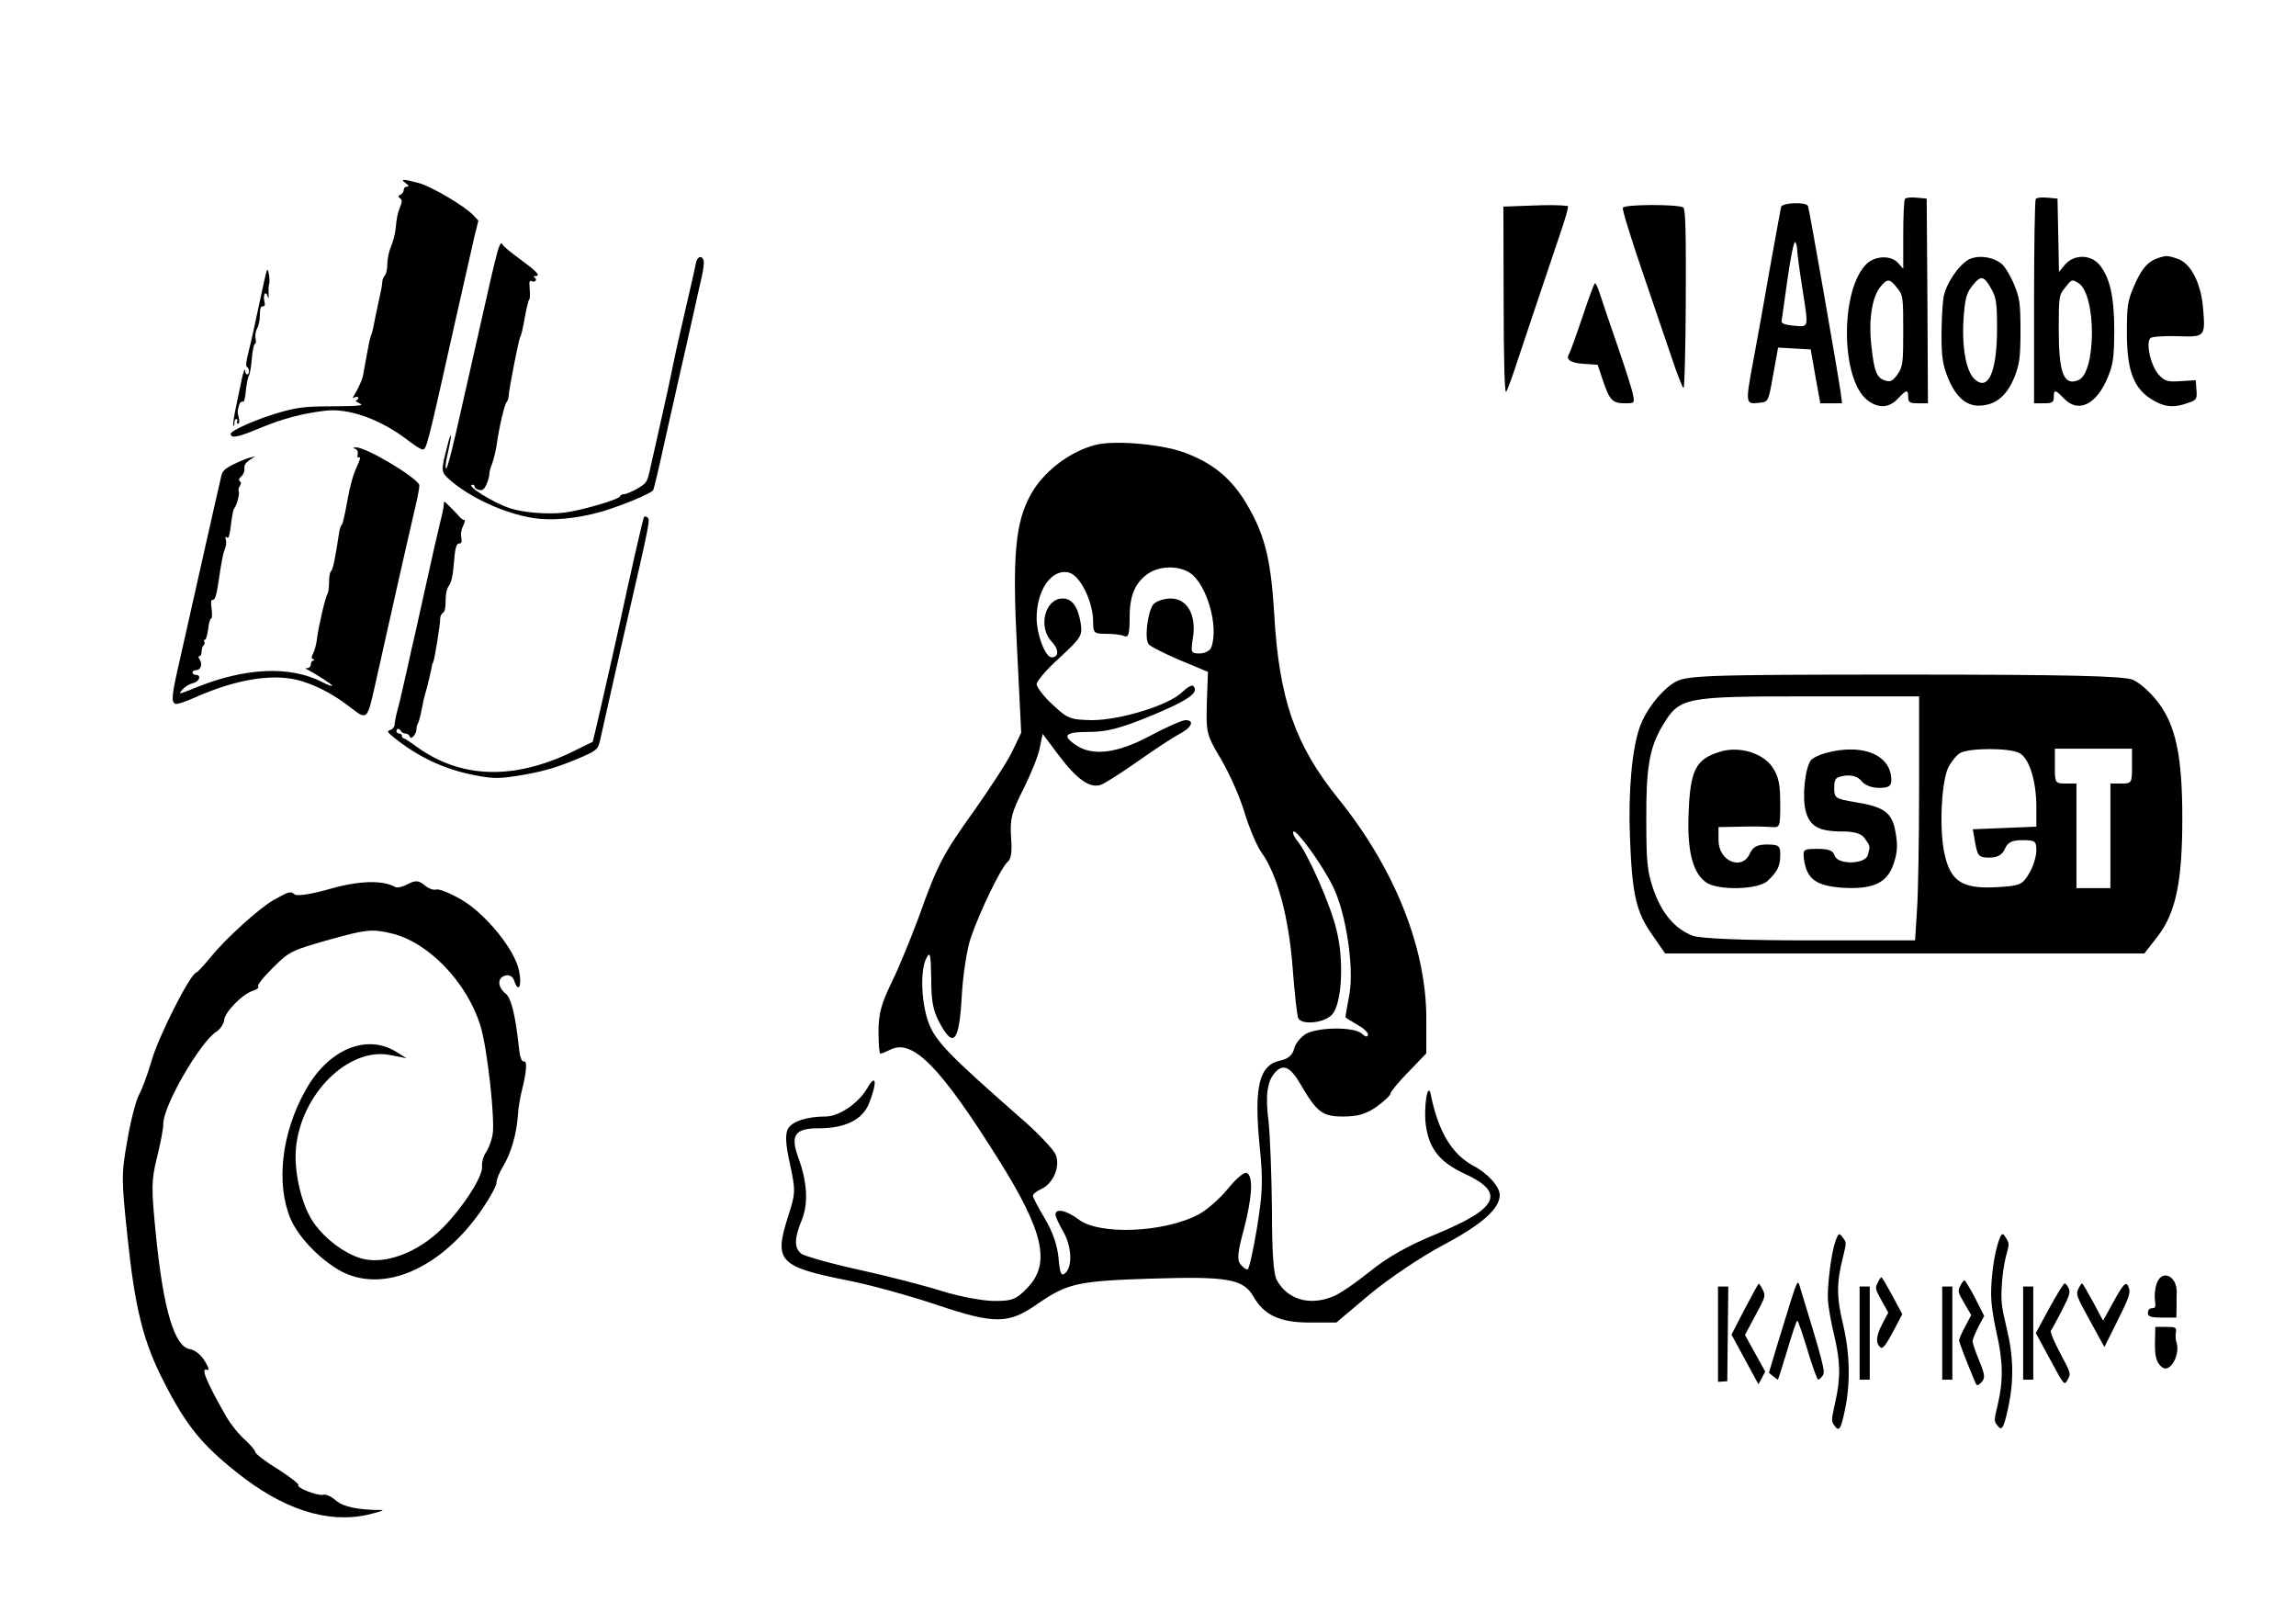
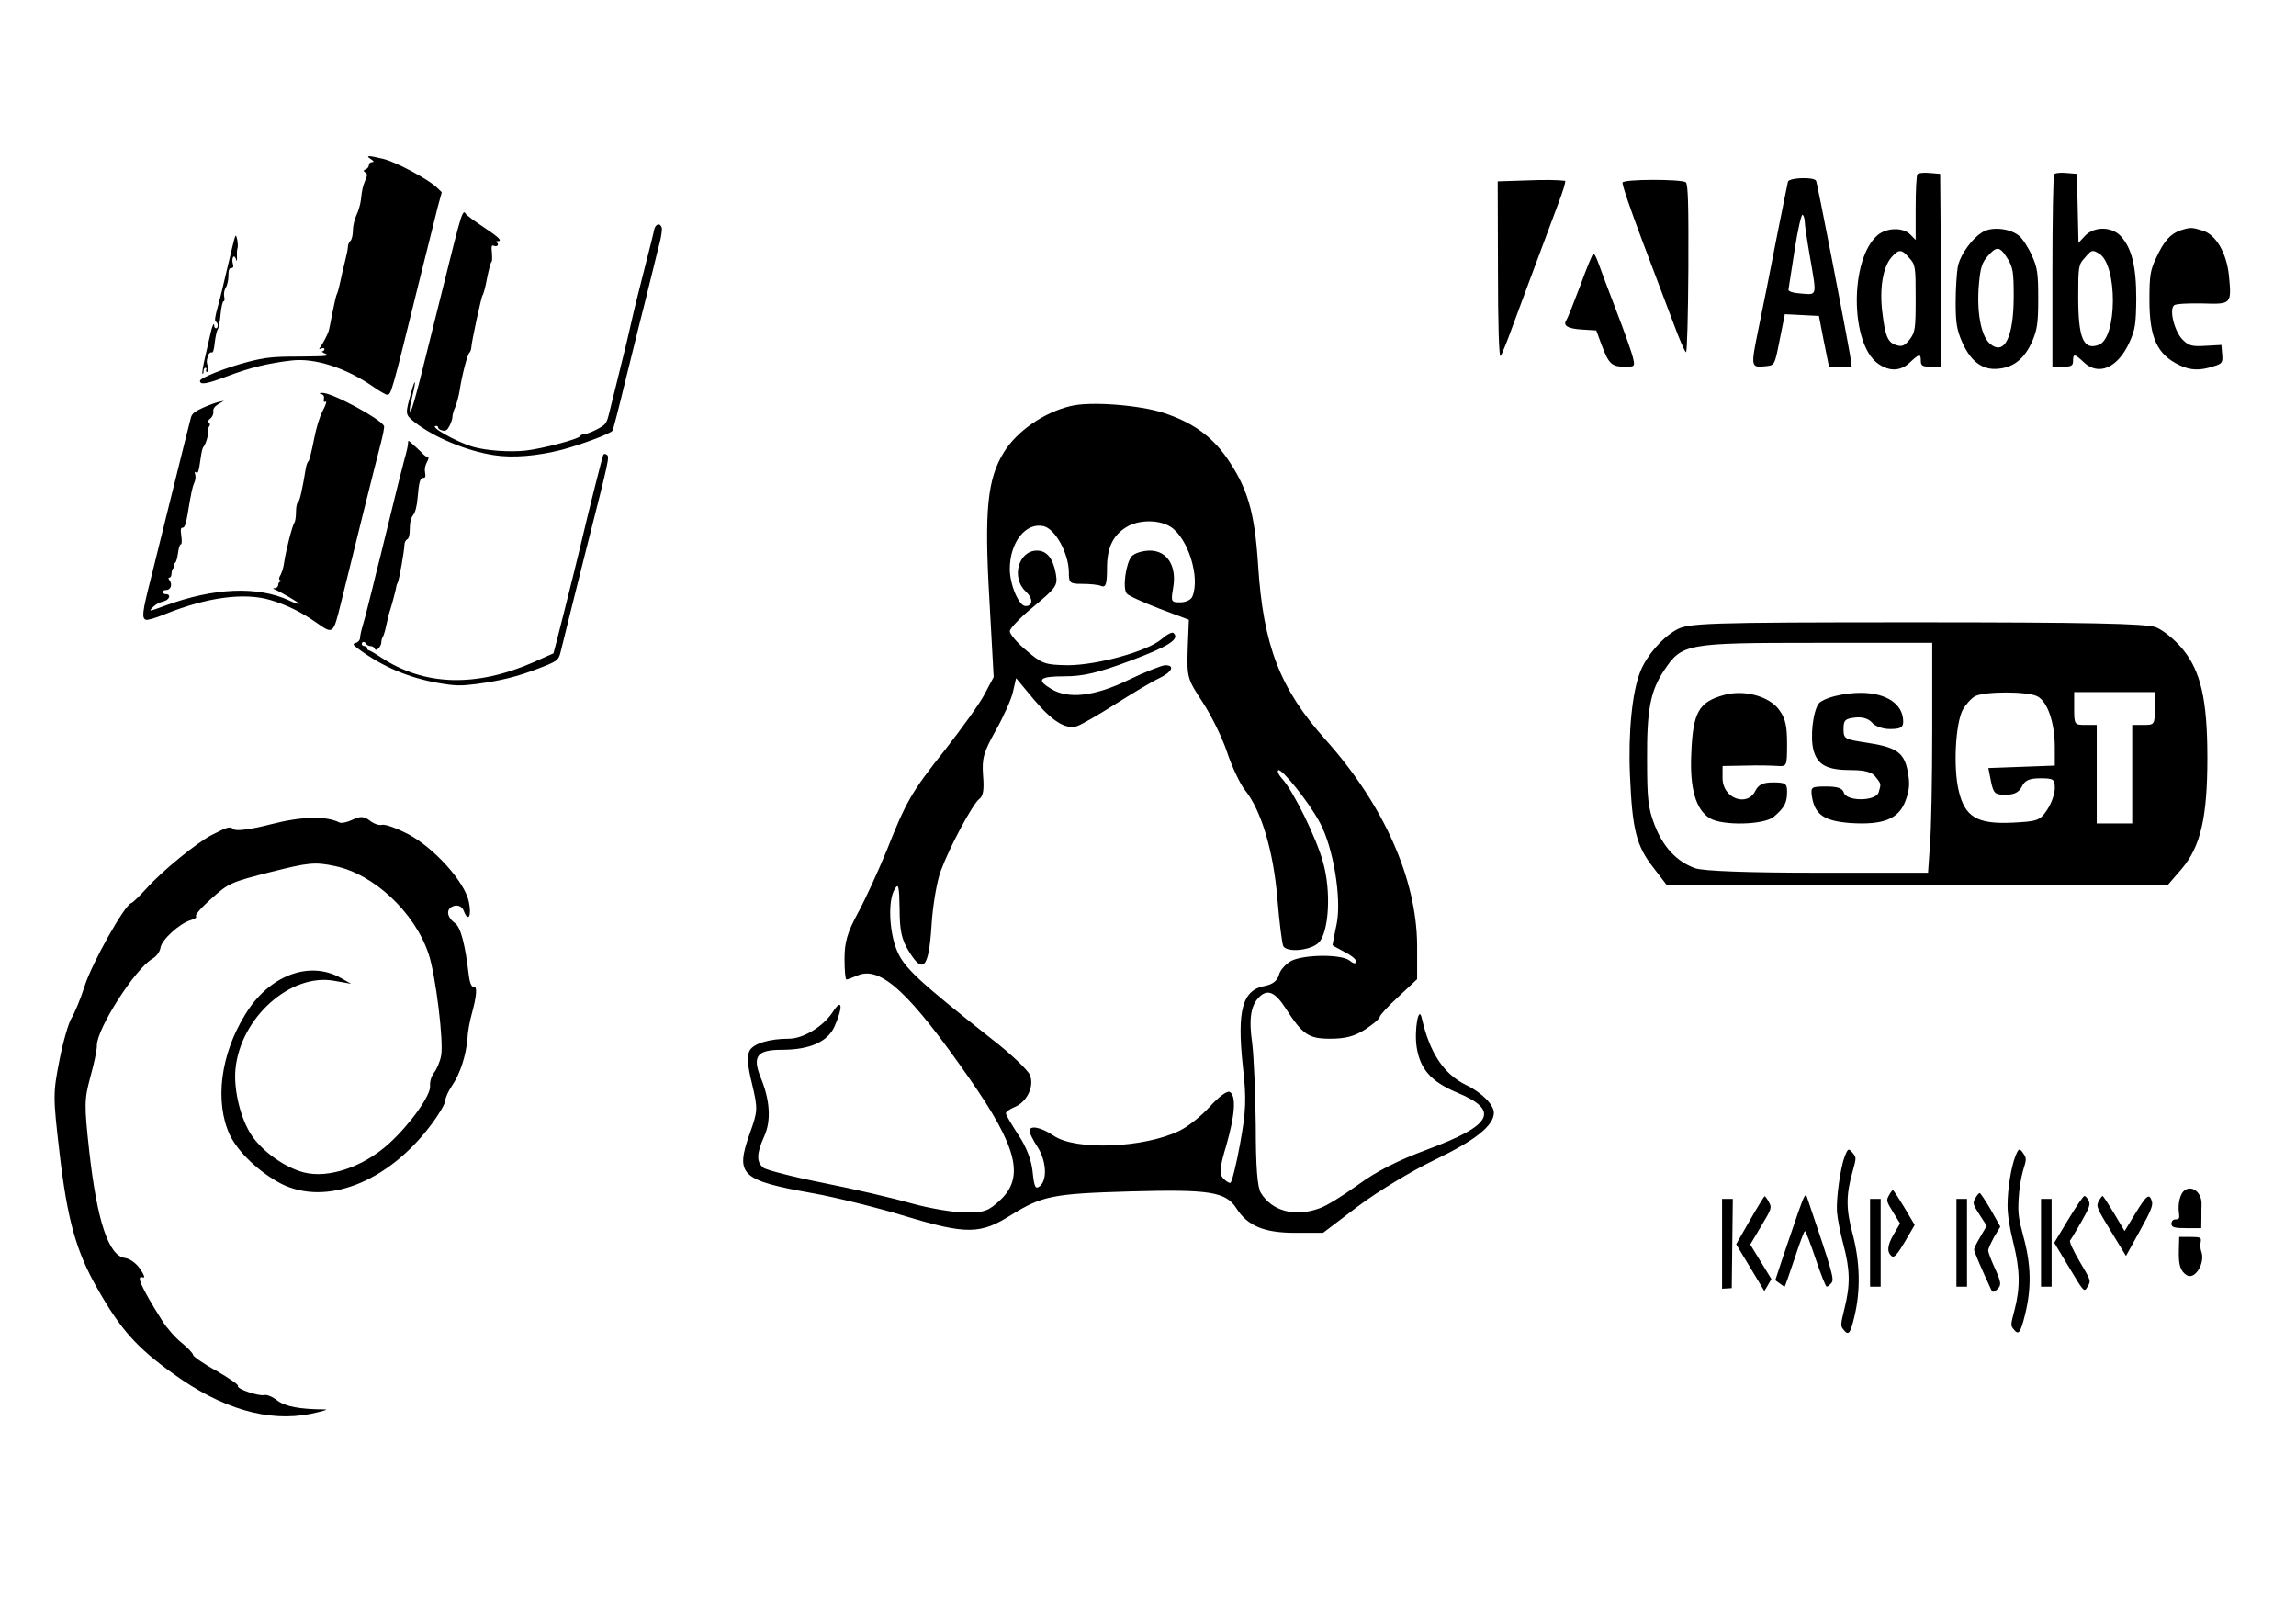
- <svg xmlns="http://www.w3.org/2000/svg" id="svg44" width="297mm" height="210mm" enable-background="new" version="1.0" viewBox="0 0 2884.9 595.28">
-   <g id="adobe" transform="matrix(.31013 0 0 -.3867 -230.17 1252)">
+ <svg xmlns="http://www.w3.org/2000/svg" id="svg44" width="297mm" height="210mm" style="enable-background:new" version="1.0" viewBox=".1 0 500 353.54">
+   <g id="adobe" transform="matrix(.056187 0 0 -.063152 -57.679 319.52)">
    <path id="path2" transform="matrix(7.5,0,0,-7.5,0,5830)" d="m1132.2 182.13c-2.106-0.013-3.782 0.237-4.182 0.637-0.533 0.533-0.933 7.602-0.933 15.602v14.666l-2.799-2.533c-3.733-3.333-12.001-3.201-16.801 0.266-14.533 10.933-14.399 50.134 0.268 59.201 5.867 3.6 11.598 3.465 16.398-0.668 4.8-4 5.601-4.133 5.601-0.666 0 2.267 0.932 2.666 5.332 2.666h5.334l-0.268-44.398-0.399-44.268-5.334-0.4c-0.767-0.067-1.517-0.099-2.219-0.104zm70.666 0c-2.106-0.013-3.782 0.237-4.182 0.637-0.533 0.533-0.932 20.667-0.932 44.801v43.732h5.332c4.4 0 5.334-0.399 5.334-2.666 0-3.467 0.8-3.334 5.6 0.666 7.6 6.4 17.6 2.535 23.6-9.332 2.933-5.733 3.333-8.4 3.467-20 0-14.933-2.4-23.334-8.133-28.801-4.8-4.4-13.6-4.4-18.4 0l-3.332 3.201-0.801-31.734-5.334-0.4c-0.767-0.067-1.517-0.099-2.219-0.104zm-134.66 2.504c-3.417 0.1-6.784 0.666-7.117 1.6-0.267 0.933-2.933 12.8-6 26.4-2.933 13.6-7.066 32-9.199 41.066-4.133 18-4.133 18.134 4 17.334 4.267-0.4 4.4-0.533 6.934-12.133l2.666-11.734 8.801 0.4 8.799 0.4 2.533 11.6 2.668 11.732h11.732l-0.799-5.066c-2-10.667-16.935-79.334-17.602-80.4-0.533-0.933-3.999-1.299-7.416-1.199zm-77 0.783c-7.783 0.017-15.317 0.417-15.584 1.217-0.4 0.8 4.268 12.799 10.135 26.666 6 14 13.199 31.201 16.266 38.268 2.933 7.2 5.867 13.066 6.4 13.066 0.533 0 1.066-17.333 1.199-38.533 0.133-28.933-0.132-38.8-1.332-39.6-1.267-0.733-9.301-1.101-17.084-1.084zm-53.166 0.051c-3.283-0.033-7.485 0.032-13.352 0.232l-13.6 0.4 0.135 40.801c0 24.8 0.532 40.267 1.332 39.467 0.667-0.667 3.468-6.801 6.268-13.734 4.667-11.333 8.133-19.467 23.6-56.4 2.4-5.6 4-10.267 3.467-10.4-2.2-0.2-4.566-0.332-7.85-0.365zm130.65 15.967c0.533 0.4 1.068 1.866 1.068 3.199s1.199 8.533 2.666 16c3.6 18.533 3.866 17.6-4.268 17.066-4.267-0.267-6.932-0.934-6.799-1.867 0.133-0.8 1.599-9.066 3.199-18.266 1.6-9.2 3.466-16.533 4.133-16.133zm200.8 6.115c-1.533-0.017-3 0.351-5.6 1.084-5.2 1.6-8.533 4.933-12.533 12.666-3.067 5.733-3.467 8.267-3.467 19.334 0 17.467 4 25.067 15.6 30 5.733 2.4 10.401 2.533 17.334 0.533 4.667-1.2 5.066-1.733 4.666-5.6l-0.4-4.268-8.133 0.4c-6.933 0.4-8.666 6.5e-4 -11.732-2.666-4.4-3.733-7.335-14.133-4.535-16 0.933-0.667 7.601-0.934 14.668-0.801 14.933 0.4 15.066 0.4 13.6-12.934-1.2-10.267-6.667-18.667-13.467-20.533-2.867-0.8-4.467-1.2-6-1.217zm-100.4 0.336c-2.462-0.02-4.818 0.348-6.668 1.148-5.733 2.667-12.4 10.667-13.6 16.533-0.533 2.8-1.066 10.134-1.066 16.4 0 9.333 0.665 12.533 3.332 18 4.533 9.067 10.667 13.066 18.801 12.266 8-0.667 13.467-4.666 17.467-12.666 2.533-5.333 3.066-8.266 3.066-19.6 0-11.6-0.401-14.267-3.334-19.867-1.867-3.733-4.799-7.733-6.666-9.066-2.833-2-7.229-3.115-11.332-3.148zm0.19 9.232c1.695-0.087 3.218 1.475 5.543 4.85 2.533 3.733 2.934 6.134 2.934 16.934 0 19.067-4.934 27.599-12.4 21.732-4.533-3.6-6.8-14.533-5.6-27.066 0.8-8 1.599-10.134 4.799-13.334 1.983-1.983 3.406-3.048 4.725-3.115zm49.613 1.01c0.764 0.053 1.646 0.472 2.996 1.172 9.6 5.2 9.466 38.933-0.268 42-7.867 2.533-10.533-3.066-10.533-22.133 0-13.733 0.134-14.801 3.334-17.867 2.25-2.333 3.197-3.26 4.471-3.172zm-99.787 0.039c1.317 0.033 2.65 1.066 4.65 3.133 3.2 3.067 3.332 4 3.332 18.533 0 14.133-0.267 15.6-3.067 18.934-2.533 2.8-3.866 3.468-6.666 2.668-4.533-1.067-6-3.867-7.467-14.934-1.6-11.067 0.266-20.933 4.666-25.467 1.933-1.933 3.234-2.901 4.551-2.867zm-158.55 1.133c-0.4 0-3.466 6.534-6.666 14.4-3.333 7.867-6.535 15.067-7.201 16-2.133 2.667 0.401 4.133 8.135 4.533l7.199 0.4 2.934 7.066c3.6 8.4 5.067 9.6 12 9.6 4.933 0 5.066-0.132 4.133-3.732-0.4-2-4.266-11.733-8.533-21.6s-8.534-20-9.467-22.4c-0.933-2.267-2-4.268-2.533-4.268z" style="stroke-width:.133" />
  </g>
-   <g id="eset" transform="matrix(.38773 0 0 -.5474 -1023 1545.7)">
+   <g id="eset" transform="matrix(.070246 0 0 -.089396 -201.32 367.48)">
    <path id="path5" d="m8806.5 2595c-661 0-705.99-1.999-743.99-18.999-44-20-89.995-62.001-110-101-25-49-38.007-147.99-32.007-252.99 7-132 19.997-172 71.997-224l41.998-42.993h1553l43.989 39.99c58 54 79 125 79 270 0 140-19.993 211-76.993 265-23 22-59.998 45.998-82.998 52.998-30 9-218.01 11.997-744.01 11.997zm-311-49.995h362.01v-212.01c0-117-3.002-242.99-7.002-279.99l-6.005-67.998h-341c-215 0-355.99 3.986-380.99 10.986-57 16-99.006 51.011-126.01 106.01-20 41-22.998 63.998-22.998 158-1 121 10.002 167 52.002 217 56 66 66.995 67.998 470 67.998zm802-120h250v-40.005c0-39-0.995-39.99-34.995-39.99h-35.01v-240h-110v240h-34.995c-34 0-35.01 0.99-35.01 39.99zm-211.74-0.996c40.25 0 80.753-3.009 96.753-9.009 32-12 54.99-63.999 54.99-124v-45l-102.99-3.003-103.01-2.988 7.999-32.007c8-30 12.01-33.003 46.01-33.003 26 0 40.995 6.01 49.995 20.01 9 15 22.997 19.995 56.997 19.995 41 0 45-2.009 45-24.009 0-14-10.994-37.998-23.994-52.998-22-26-30.003-27.996-108-30.996-109-4-147 14.003-166 78.003-17 56-10.003 161 11.997 196 10 14 26.995 28.999 38.995 33.999 14.999 6 55.009 9.009 95.258 9.009zm-447.77-0.835c-25.547 0.203-53.732-2.424-83.482-8.174-21-4-43.003-11.992-48.003-16.992-19-19-27.992-83.005-16.992-115 13-36 41.993-48.003 117.99-48.003 40 0 64.004-4.996 74.004-15.996 18-18 18.005-16.998 10.005-37.998-8-22-99.003-22.996-108-0.996-4 11-20.008 15-54.008 15-47 0-49-1.009-45-24.009 9-45 38-59.995 120-64.995 102-5 149.01 9.994 170.01 53.994 13 27 14.002 42.997 7.002 71.997-11 46-35.008 59.005-129.01 70.005-66 8-69.99 9.003-69.99 33.003 0 22 4.991 24.993 35.991 27.993 23 2 42.002-2.997 52.002-11.997 9-9 33.002-15.996 56.001-15.996 33 0 41.001 4.003 41.001 18.003 0 43.5-52.881 69.557-129.52 70.166zm-376.1-0.424c-16.813 0.25-33.63-1.246-49.38-4.746-79-17-96.997-41.998-102-143-5-85 13.997-136 56.997-157 38-19 170-17.001 200 3.999 32 22 40.005 32.996 40.005 60.996 0 19-5.008 22.002-43.007 22.002-31 0-44.99-4.995-54.991-19.995-25-41-102-19-102 30v30l72.993 0.996c39 1 84.005 0 100-0.996 26-1 26.997-0.01 26.997 53.994 0 43-4.998 61.006-22.998 81.006-21.75 25.5-72.184 41.994-122.62 42.744z" />
  </g>
-   <g id="linux-8" transform="matrix(.43785 0 0 -.43301 1087.3 774.47)">
+   <g id="linux-8" transform="matrix(.079326 0 0 -.070715 181.01 241.53)">
    <path id="path4" d="m659.05 2165.4c-73.467-19.356-148.01-77.423-183.67-142.32-45.377-81.978-54.02-178.76-39.975-450.88l11.884-241.38-25.93-54.652c-14.045-29.603-62.663-104.75-106.96-168.51-93.994-132.07-108.04-161.68-162.06-314.25-22.688-61.483-57.261-146.88-77.789-189-29.171-60.345-36.733-89.948-36.733-141.18 0-35.296 2.161-63.76 5.402-63.76 2.161 0 16.206 5.693 30.251 12.524 63.743 30.742 143.69-53.513 308.99-319.94 128.57-207.22 150.18-300.58 83.191-371.18-32.412-34.157-43.216-38.712-95.075-38.712-32.412 0-99.396 12.524-150.18 28.464-49.698 15.94-158.82 44.404-240.93 62.622-82.11 18.217-156.66 39.85-164.22 46.682-19.447 17.079-19.447 43.266 2.161 96.779 19.447 47.82 16.206 110.44-9.724 181.03-23.769 66.037-9.724 85.393 58.341 85.393 76.708 0 126.41 25.049 144.77 72.869 23.769 60.345 20.528 88.809-5.402 43.266-25.93-44.405-81.03-81.978-119.92-81.978-54.02 0-97.236-14.802-108.04-36.434-7.563-15.94-6.482-44.405 6.482-102.47 16.206-77.423 16.206-83.116-6.482-153.71-39.975-127.52-24.849-143.46 173.94-183.31 62.663-12.524 177.18-44.404 253.89-70.592 167.46-56.929 206.36-55.79 289.55 3.416 85.351 59.206 114.52 66.037 327.36 72.869 218.24 6.832 262.54-1.139 291.71-52.375 30.251-53.513 75.628-75.146 160.98-75.146h76.708l96.155 81.978c54.02 45.543 148.01 109.3 209.6 142.32 112.36 60.345 163.14 105.89 163.14 145.74 0 23.91-33.492 62.622-76.708 85.393-61.583 34.157-99.396 99.056-121 204.94-8.643 44.405-21.608-37.573-14.045-89.948 9.724-67.176 39.975-104.75 109.12-137.77 121-55.79 99.396-101.33-81.03-176.48-76.708-31.88-138.29-66.037-189.07-108.16-42.135-34.157-89.673-67.176-106.96-72.869-66.985-27.326-129.65-7.97-159.9 47.82-9.723 17.079-14.045 81.978-14.045 207.22-1.08 100.19-5.402 214.05-9.724 252.76-9.724 76.285-4.322 118.41 20.528 144.6 22.688 23.91 43.216 12.524 71.306-36.434 46.457-80.839 62.663-93.363 122.08-93.363 41.055 0 65.904 6.832 96.155 28.464 21.608 15.94 39.975 33.019 39.975 38.712 0 4.554 22.688 33.019 51.859 62.622l50.779 53.513v104.75c-1.08 203.81-91.834 432.66-251.73 633.05-125.33 157.12-170.7 290.34-184.75 536.27-9.724 167.37-29.171 239.1-87.512 333.6-42.135 66.038-93.994 107.03-170.7 135.49-66.985 25.049-204.19 36.434-256.05 21.633zm274.42-372.31c47.537-35.296 81.03-154.85 59.422-214.05-3.241-10.247-18.367-18.217-33.492-18.217-24.849 0-25.93 2.277-19.447 44.404 10.804 67.176-16.206 115-63.743 115-19.447 0-42.135-7.97-49.698-17.079-16.206-20.494-25.93-97.918-14.045-115 4.322-6.832 45.377-27.326 89.673-46.682l81.03-34.157-3.241-89.948c-2.161-87.67-1.08-92.225 41.055-163.96 23.769-40.989 54.02-109.3 66.985-153.71 12.965-43.266 34.573-95.64 48.618-116.13 45.377-62.622 78.869-189 89.673-335.88 5.402-74.008 12.965-138.91 16.206-145.74 11.884-20.494 76.708-12.524 97.236 11.386 28.09 31.88 34.573 158.26 11.884 247.07-17.286 72.869-82.11 220.88-112.36 257.32-8.643 10.247-14.045 22.772-10.804 26.187 8.643 7.97 86.432-101.33 114.52-161.68 36.734-76.285 59.422-231.13 46.457-308.55-6.482-35.296-11.884-66.037-11.884-68.315 0-1.139 15.126-10.247 32.412-20.494 18.367-10.247 32.412-22.772 32.412-29.603 0-7.97-6.482-7.97-17.286 2.277-22.688 20.494-123.17 19.356-159.9 0-15.126-9.109-31.332-28.464-34.573-43.266-4.322-18.217-17.286-29.603-37.814-34.157-62.663-12.524-77.788-74.008-61.583-245.93 10.804-104.75 8.643-140.04-7.563-241.38-10.804-66.037-22.688-119.55-27.01-119.55s-14.045 6.832-20.528 15.94c-9.723 12.524-7.563 35.296 9.724 99.056 23.769 93.363 28.09 152.57 9.724 165.09-7.563 4.554-30.251-14.802-55.1-45.543-23.769-29.603-61.583-62.622-83.191-74.008-98.316-53.513-286.31-61.483-345.73-14.802-34.573 26.187-65.904 33.019-65.904 13.663 0-5.693 9.724-27.326 21.608-47.82 24.849-43.266 28.09-102.47 6.482-121.83-11.884-10.247-15.126-2.277-19.447 44.405-3.241 36.434-17.286 77.423-39.975 115-18.367 31.88-33.492 60.345-33.492 64.899 0 4.554 10.804 13.663 23.769 19.356 34.573 15.94 55.1 64.899 42.135 99.056-5.402 14.802-52.939 66.037-105.88 111.58-199.87 177.62-239.85 218.61-259.3 272.12-21.608 59.206-24.849 155.99-5.402 189 9.724 19.356 11.884 7.97 12.965-61.483 0-64.899 5.402-93.363 23.769-127.52 39.975-75.146 56.181-56.929 63.743 75.146 3.241 62.622 15.126 140.04 25.93 170.79 24.849 75.146 86.432 202.67 104.8 219.75 11.884 9.109 14.045 30.742 10.804 72.869-3.241 52.374 1.08 70.592 34.573 137.77 21.608 43.266 43.216 96.779 47.537 119.55l8.643 42.127 46.457-62.622c51.859-69.453 88.592-95.64 119.92-85.393 10.804 3.416 58.341 34.157 104.8 67.176 46.457 33.019 100.48 69.453 119.92 79.7 36.733 19.356 46.457 40.989 18.367 40.989-8.643 0-55.1-20.494-101.56-45.543-93.994-51.236-165.3-59.206-211.76-27.326-42.135 28.464-32.412 38.712 36.733 38.712 50.779 0 90.753 10.247 180.43 47.82 105.88 44.404 137.21 67.176 118.84 85.393-3.241 4.554-18.367-4.554-32.412-18.217-37.814-37.573-177.18-80.839-258.21-80.839-62.663 1.139-70.226 4.554-112.36 44.404-25.93 23.91-46.457 51.236-46.457 60.345 0 7.97 29.171 43.266 65.904 76.285 61.583 58.068 65.904 63.76 60.502 100.19-7.563 47.82-24.849 71.73-51.859 71.73-50.779 0-71.306-83.116-31.331-125.24 21.608-22.772 20.528-45.543 0-45.543-18.367 0-43.216 66.037-43.216 113.86 0 81.978 43.216 144.6 92.914 132.07 32.412-9.109 68.065-83.116 69.145-140.04 0-35.296 2.161-37.573 36.733-37.573 20.528 0 44.296-2.277 52.939-6.832 11.884-4.554 15.126 6.832 15.126 55.79 0 66.038 18.367 104.75 59.422 129.8 34.573 19.356 85.351 18.217 115.6-3.416z" style="stroke-width:1.109" />
  </g>
-   <g id="kaspersky" transform="matrix(.21183 0 0 -.39006 678.11 1323.9)">
+   <g id="kaspersky" transform="matrix(.038378 0 0 -.063701 106.88 331.26)">
    <path id="path11" d="m7685.3 1247.3c-24-37-49-143-44-189 3-23 19-73 37-113 38-87 39-137 6-217-23-56-23-60-7-72 29-23 40-16 63 44 36 89 32 186-10 282-38 85-38 134 0 214 21 46 21 47 3 61-26 19-29 19-48-10z" />
    <path id="path13" d="m8653.3 1247.3c-24-37-44-112-44-167 0-33 11-75 32-126 39-94 41-154 8-231-23-52-23-54-5-67 28-21 38-13 65 52 36 89 34 168-9 263-29 65-33 83-28 131 2 31 14 75 25 97 20 39 20 41 3 57-23 21-28 20-47-9z" />
    <path id="path15" d="m9611.3 1130.3c-24-12-37-47-29-78 4-16 0-20-19-20-15 0-24-6-24-15 0-12 16-15 84-15h85l1 33c0 17 0 41 1 51 0 39-57 65-99 44z" />
    <path id="path17" d="m7936.3 1114.3c-16-17-14-21 23-57l40-39-36-37c-38-39-40-63-8-76 12-4 33 11 72 51l55 57-59 60c-32 32-61 59-65 59-3 0-13-8-22-18z" />
    <path id="path19" d="m7421.3 1056.3c-22-38-60-106-85-150l-45-82 25-11c13-6 26-11 28-11s27 43 56 95c28 52 55 95 59 95 5 0 32-43 61-95s57-95 63-95 18 6 27 13c17 12 5 37-138 291-9 17-15 11-51-50z" />
    <path id="path21" d="m8426.3 1104.3c-16-17-14-20 24-56l41-38-36-37c-20-20-36-40-36-44 0-7 40-63 96-136 8-11 15-11 32-2 29 16 28 24-13 78-19 25-35 51-35 57 0 5 16 26 34 46l35 35-54 58c-30 31-59 57-63 57-5 0-16-8-25-18z" />
    <path id="path23" d="m7147.3 1029.3-78-82 160-160 20 20 20 21-120 118 62 63c61 61 61 63 43 83-10 11-21 20-24 19s-41-38-83-82z" />
    <path id="path25" d="m8954.3 1032.3-80-80 85-85c84-85 85-85 104-65 20 20 20 20-44 85-38 39-61 69-55 73s34 33 64 64c46 49 52 59 41 72-7 9-18 16-24 16s-47-36-91-80z" />
    <path id="path27" d="m9126.3 1094.3c-15-17-11-23 69-102l86-85 78 85c64 69 76 88 69 102-15 28-29 22-94-42l-61-60-59 60c-33 33-62 60-66 60-3 0-13-8-22-18z" />
    <path id="path29" d="m6989.3 948.26v-153l28 1 27 1 3 153 3 152h-61z" />
    <path id="path31" d="m7829.3 952.26v-150h60v300h-60z" />
    <path id="path33" d="m8319.3 952.26v-150h60v300h-60z" />
    <path id="path35" d="m8799.3 952.26v-150h60v300h-60z" />
    <path id="path37" d="m9581.3 925.26c-2-50 9-70 45-84 47-17 107 43 82 82-5 8-6 22-3 32 5 15-2 17-58 17h-64z" />
  </g>
-   <g id="debian">
+   <g id="debian" transform="matrix(.18117 0 0 .16331 -15.979 115.05)">
    <path id="path1" d="m343.17 408.77c-18.305 10.734-59.093 47.528-78.128 71.01-8.443 10.152-16.588 19.209-18.59 19.835-8.006 2.505-47.021 79.8-55.831 110.09-5.125 18.126-12.601 37.489-16.095 43.587-3.144 5.49-10.009 30.669-14.37 56.067-7.783 43.99-7.725 48.48 0.116 123.13 9.419 89.678 20.057 131.91 45.977 181.88 27.58 53.955 47.047 77.905 90.364 112.41 58.259 46.86 114.36 65.354 165.66 53.81 14.112-3.414 21.718-5.794 17.162-5.87-30.19-0.068-47.969-4.016-57.045-11.691-5.917-5.158-12.882-8.486-16.084-7.484-6.005 1.879-33.96-8.4-31.461-12.185 1.099-1.345-10.582-10.207-25.668-20.006-15.436-9.189-28.07-19.255-28.274-21.194-0.255-2.424-6.375-9.521-13.696-16.242-7.27-6.236-17.757-19.478-23.331-29.249-26.365-46.324-32.15-62.039-23.031-57.881 2.555 0.703 0.794-4.254-3.675-11.367-4.519-7.598-12.641-14.069-18.5-14.739-19.33-2.964-33.279-49.168-42.704-142.85-6.015-61.203-5.927-68.24 1.28-98.033 4.375-17.39 8.146-36.594 7.936-42.537 0.111-22.565 46.281-102.6 66.833-115.54 4.651-2.957 8.945-9.308 9.637-14.531 0.983-10.321 23.023-32.737 36.632-36.998 4.804-1.503 7.453-3.834 6.099-4.913-1.805-1.438 6.587-12.075 18.582-23.839 20.591-20.462 22.942-21.698 71.53-35.4 44.988-12.574 52.745-13.5 76.485-7.91 46.579 10.46 95.73 61.17 112.7 116.44 8.71 27.816 18.733 119.31 15.209 136.93-1.289 7.413-5.176 17.641-8.422 22.162-3.246 4.521-5.285 12.668-4.776 17.516 1.273 12.118-23.591 50.94-49.378 77.033-31.036 31.24-72.812 46.815-102.21 38.492-22.591-6.45-49.163-27.175-62.616-49-13.456-21.825-22.136-61.167-19.681-88.971 6.038-68.479 65.963-127.78 118.3-117.62l20.684 4.042-12.831-8.002c-37.59-23.286-85.916-3.158-114.36 48.8-29.946 53.429-36.944 116.7-18.693 160.56 9.853 22.952 35.435 49.994 61.844 65.264 54.024 30.16 127.96-1.987 179.55-77.708 10.037-14.656 17.971-29.655 17.615-33.05 0.042-3.519 3.632-12.652 8.226-20.098 9.885-16.11 16.851-40.32 18.563-63.385 0.284-9.101 2.913-23.442 4.951-31.589 6.115-24.444 7.142-38.283 2.339-36.782-2.402 0.752-4.767-6.019-5.683-14.744-4.328-41.204-9.726-65.047-16.895-70.316-10.429-8.753-10.748-19.668-0.741-22.799 4.804-1.503 9.614 0.997 11.426 6.438 5.385 15.839 9.876 7.424 6.187-11.949-4.853-26.519-41.882-72.01-73.153-90.262-13.631-7.751-27.459-13.438-31.061-12.311-3.603 1.127-10.065-1.357-15.08-5.796-6.368-5.518-11.375-5.954-19.978-1.259-6.252 3.458-13.508 5.228-16.114 4.041-15.836-9.064-45.524-8.286-82.053 2.142-22.868 6.654-41.587 9.508-44.747 6.991-5.415-4.314-6.615-3.938-26.922 7.423z" style="stroke-width:3.026" />
  </g>
-   <g id="windows" transform="matrix(2.8364 0 0 3.2282 -69.431 -714.41)">
+   <g id="windows" transform="matrix(.47998 0 0 .49508 -17.162 .55261)">
    <path id="path1_" d="m203.51 67.577c-0.928 0-0.666 0.412 0.625 1.234 1.533 1.005 1.694 1.279 0.645 1.37-0.807 0-1.451 0.548-1.451 1.279 0 0.731-0.646 1.553-1.372 1.827-1.21 0.548-1.21 0.822-0.242 1.461 0.968 0.64 0.968 1.188 0 3.38-1.21 2.832-1.451 3.838-2.016 8.68-0.242 1.919-1.13 4.933-2.017 6.668-0.887 1.827-1.613 4.842-1.613 6.761s-0.484 4.019-1.13 4.567c-0.645 0.639-1.21 1.827-1.13 2.65 0 0.822-0.645 3.837-1.371 6.577-0.726 2.741-1.695 6.852-2.179 9.136-0.484 2.284-1.128 4.476-1.451 5.024-0.323 0.457-1.21 4.202-2.017 8.222-0.807 4.02-1.533 7.674-1.775 8.222-0.565 1.644-2.258 4.75-3.468 6.486-1.049 1.462-1.05 1.553 0.241 1.005 0.726-0.274 1.372-0.182 1.372 0.274 0 0.548-0.484 0.914-0.968 1.005-0.565 0 0.161 0.548 1.533 1.096 2.178 0.914 0.242 1.097-11.698 1.188-12.342 0-15.569 0.365-23.717 2.375-9.761 2.467-21.62 7.034-21.62 8.313 0 1.919 3.146 1.37 12.343-2.01 10.164-3.745 18.958-5.846 29.283-6.943 10.406-1.188 24.523 3.197 36.785 11.419 2.904 2.01 5.889 3.655 6.535 3.655 1.775 0 1.936-0.366 14.601-50.246 3.792-14.8 7.583-29.599 8.47-32.888l1.694-5.938-2.259-2.101c-3.792-3.563-18.392-11.146-24.12-12.516-3.469-0.822-5.587-1.234-6.515-1.234zm43.162 24.694c-0.907-0.194-1.98 3.193-4.864 14.178-2.097 7.948-7.019 27.406-11.133 43.211-6.615 26.128-8.793 33.253-8.793 29.142 0-0.822 0.565-3.471 1.21-5.938 1.694-6.395 1.371-8.223-0.323-2.193-3.065 10.415-3.066 10.415 1.048 13.703 8.793 6.76 23.799 12.881 36.383 14.708 8.39 1.279 19.522 0.365 30.654-2.375 8.793-2.284 22.023-7.034 22.991-8.404 0.323-0.457 2.823-9.775 5.566-20.829 2.823-11.054 5.728-22.565 6.535-25.58 1.371-5.207 2.663-10.049 6.535-25.397 0.887-3.563 2.177-8.679 2.903-11.328 0.645-2.649 1.049-5.39 0.807-6.212-0.807-2.284-2.905-1.553-3.47 1.096-0.242 1.462-2.34 9.319-4.518 17.632-2.178 8.313-4.759 18.18-5.566 21.925-2.017 8.587-2.339 9.866-5.888 23.752-1.613 6.303-3.551 13.795-4.277 16.718-1.291 5.116-1.532 5.481-5.566 7.582-2.34 1.188-5.001 2.192-5.888 2.192-0.807 0-1.695 0.366-1.856 0.823-0.403 1.279-17.183 5.572-24.846 6.394-7.18 0.731-17.747 1e-3 -23.636-1.643-7.583-2.101-20.57-9.227-16.779-9.227 0.484 0 0.887 0.365 0.887 0.822 0 0.457 0.887 1.006 1.936 1.188 1.452 0.365 2.259-0.184 3.227-2.102 0.726-1.37 1.29-3.105 1.29-4.019 0-0.822 0.564-2.742 1.29-4.203 0.645-1.553 1.533-4.75 1.937-7.034 1.049-6.852 3.549-16.078 4.436-16.809 0.403-0.365 0.807-1.371 0.887-2.284 0.161-2.832 4.598-22.656 5.163-23.112 0.323-0.274 1.291-3.654 2.017-7.582 0.807-3.837 1.694-7.035 2.017-7.035 0.242 0 0.322-1.736 0.161-3.837-0.323-3.106-0.161-3.654 0.887-3.197 0.726 0.274 1.533 0.182 1.775-0.274 0.242-0.365-0.081-1.006-0.565-1.188-0.645-0.274-0.484-0.547 0.403-0.547 2.42-0.091 0.968-1.553-6.696-6.486-3.953-2.558-7.421-5.026-7.663-5.574-0.212-0.377-0.412-0.612-0.622-0.657zm-103.72 10.324c-0.125-0.032-0.247 0.131-0.368 0.474-0.323 0.731-1.774 6.669-3.388 13.247-1.533 6.486-3.55 14.526-4.518 17.814-1.129 3.928-1.452 5.938-0.807 6.212 1.129 0.457 1.21 2.923 0.08 2.923-0.403 0-0.806-0.456-0.806-1.096 0-1.827-0.888-0.091-1.614 3.106-0.403 1.644-1.452 6.212-2.42 10.232-0.968 3.928-1.532 7.401-1.29 7.675 0.323 0.274 0.484-0.183 0.484-1.005 0-0.914 0.403-1.554 0.887-1.554 0.403 0 0.565 0.366 0.323 0.914-0.242 0.457-0.081 0.913 0.403 0.913 0.565 0 0.726-0.731 0.403-2.101-0.726-2.467-0.726-2.466 0-4.933 0.323-1.096 1.05-1.736 1.614-1.554 0.645 0.365 1.128-1.004 1.451-4.293 0.323-2.558 0.888-5.207 1.372-5.847 0.403-0.548 1.048-3.655 1.29-6.761 0.323-3.015 0.888-5.572 1.372-5.572 0.403 0 0.565-1.005 0.242-2.101-0.242-1.279 0.08-2.924 0.726-3.929 0.645-0.914 1.21-3.288 1.21-5.207 0-2.467 0.322-3.38 1.29-3.38 0.887 0 1.13-0.548 0.727-1.827-0.726-2.558 0.483-4.569 1.371-2.193 0.484 1.37 0.565 1.188 0.484-1.005-0.081-1.553 0-3.197 0.242-3.653 0.242-0.548 0.16-2.193-0.082-3.655-0.252-1.199-0.472-1.791-0.681-1.844zm39.16 69.081c-1.452 0.091-1.533 0.183-0.323 0.549 0.968 0.274 1.372 1.005 1.13 2.101-0.242 1.188 0 1.554 0.727 1.188 0.726-0.274 0.161 1.37-1.21 3.928-1.533 2.832-3.066 7.765-4.115 13.155-0.968 4.75-2.017 8.862-2.42 9.136-0.403 0.274-0.888 1.553-1.13 2.741-1.694 10.049-2.904 15.074-3.63 15.348-0.484 0.183-0.887 2.101-0.887 4.202 0 2.101-0.322 4.203-0.726 4.751-0.887 1.005-3.872 12.241-4.598 17.174-0.242 2.01-0.969 4.477-1.614 5.665-0.968 1.644-0.967 2.101-0.161 2.466 0.807 0.365 0.806 0.547 0.08 0.547-0.565 0.091-1.048 0.732-1.048 1.463 0 0.731-0.646 1.37-1.372 1.461-1.129 0-1.21 0.183-0.242 0.549 3.549 1.553 11.375 6.029 11.052 6.303-0.161 0.274-2.259-0.365-4.518-1.461-14.359-6.395-34.124-5.574-56.147 2.283-7.664 2.741-7.745 2.742-5.405 0.458 1.049-1.005 3.066-2.01 4.518-2.284 2.824-0.639 3.711-3.197 1.13-3.197-0.807 0-1.452-0.457-1.452-0.914 0-0.548 0.727-0.914 1.614-0.914 2.017 0 2.904-2.284 1.613-4.111-0.726-0.914-0.726-1.37-0.08-1.37 0.484 0 0.887-0.822 0.887-1.736 0-1.005 0.403-2.101 0.806-2.375 0.484-0.365 0.646-1.005 0.404-1.461-0.323-0.457-0.161-0.822 0.323-0.822 0.403 0 1.048-1.827 1.371-4.111 0.242-2.284 0.887-4.111 1.29-4.111 0.484 0 0.565-1.462 0.242-3.655-0.403-2.923-0.323-3.655 0.645-3.655 0.807 0 1.452-1.644 2.098-5.298 1.775-10.323 2.26-12.515 3.147-14.525 0.565-1.096 0.726-2.65 0.403-3.564-0.323-1.096-0.242-1.371 0.403-0.914 0.887 0.639 1.21-0.274 2.017-5.847 0.484-3.38 0.888-4.933 1.372-5.481 1.049-1.096 2.42-5.664 1.936-6.486-0.242-0.548-0.08-1.461 0.484-2.192 0.645-0.914 0.645-1.37 0-1.827-0.645-0.457-0.404-1.097 0.726-1.919 0.887-0.731 1.452-2.01 1.29-3.015-0.161-1.188 0.485-2.192 2.259-3.288l2.581-1.463-2.581 0.549c-1.452 0.365-4.679 1.462-7.26 2.65-3.388 1.462-4.759 2.558-5.163 4.202-0.323 1.279-1.533 5.939-2.743 10.506-1.129 4.476-4.437 17.265-7.26 28.319s-6.615 25.854-8.39 32.797c-3.63 13.795-3.953 16.536-2.098 17.267 0.645 0.365 4.679-0.823 9.035-2.559 18.796-7.308 35.656-9.501 47.434-6.121 7.664 2.193 14.117 5.3 21.619 10.415 6.857 4.659 7.018 4.476 10.326-8.496 6.05-24.027 16.376-64.04 18.151-70.527 1.049-3.928 1.775-7.491 1.533-7.948-1.855-3.289-23.879-14.8-28.073-14.526zm39.197 21.172c-0.192 0.046-0.233 0.388-0.233 1.028 0 0.822-0.645 3.838-1.533 6.67-1.291 4.659-3.469 12.972-9.68 37.73-0.807 3.289-2.258 8.952-3.226 12.515-0.887 3.654-2.421 9.684-3.389 13.247-0.887 3.654-2.178 8.313-2.823 10.323-0.645 2.101-1.13 4.385-1.13 5.207 0 0.731-0.807 1.736-1.775 2.01-1.775 0.548-1.613 0.731 1.372 2.924 10.648 7.582 22.346 12.424 35.656 14.708 7.986 1.37 10.407 1.37 17.828 0.456 10.971-1.462 17.989-3.107 27.589-6.67 8.874-3.289 9.438-3.654 10.406-7.582 0.403-1.553 2.743-10.689 5.163-20.19 2.501-9.592 5.405-21.102 6.615-25.579 10.245-39.1 10.406-39.831 9.116-40.745-0.565-0.457-1.21-0.456-1.533-0.091-0.403 0.548-6.533 24.117-10.809 41.748-2.985 12.059-11.698 45.496-11.859 45.679-0.161 0-4.195 1.827-9.116 3.928-26.056 11.054-49.45 10.415-69.053-2.101-2.662-1.736-5.244-3.197-5.647-3.197-0.403 0-0.726-0.457-0.726-0.914 0-0.548-0.565-0.914-1.21-0.914-0.645 0-1.21-0.456-1.21-0.913 0-0.548 0.322-0.914 0.726-0.914 0.484 0 1.05 0.366 1.292 0.914 0.242 0.457 1.209 0.913 2.016 0.913 0.807 0 1.613 0.549 1.855 1.097 0.403 1.644 2.985-0.823 2.985-2.833 0-0.822 0.323-1.919 0.727-2.375 0.323-0.548 1.129-3.015 1.613-5.481 0.565-2.558 1.291-5.389 1.695-6.394 0.726-2.101 2.823-9.775 2.823-10.506 0-0.274 0.242-0.914 0.565-1.37 0.645-1.188 3.065-14.343 3.065-16.809 0-0.914 0.565-1.919 1.21-2.284 0.807-0.365 1.21-1.826 1.21-4.658s0.484-4.751 1.533-6.03c0.968-1.188 1.694-3.836 2.017-7.673 0.645-7.217 1.128-8.68 2.661-8.68 0.887 0 1.049-0.639 0.727-2.283-0.323-1.462 0-3.107 0.807-4.569 0.807-1.37 0.968-2.283 0.403-2.283-0.484 0-1.613-0.731-2.42-1.645-0.887-0.822-2.098-2.01-2.662-2.466-0.565-0.548-1.694-1.462-2.501-2.193-0.605-0.548-0.948-0.799-1.139-0.753z" style="stroke-width:.086" />
  </g>
</svg>
